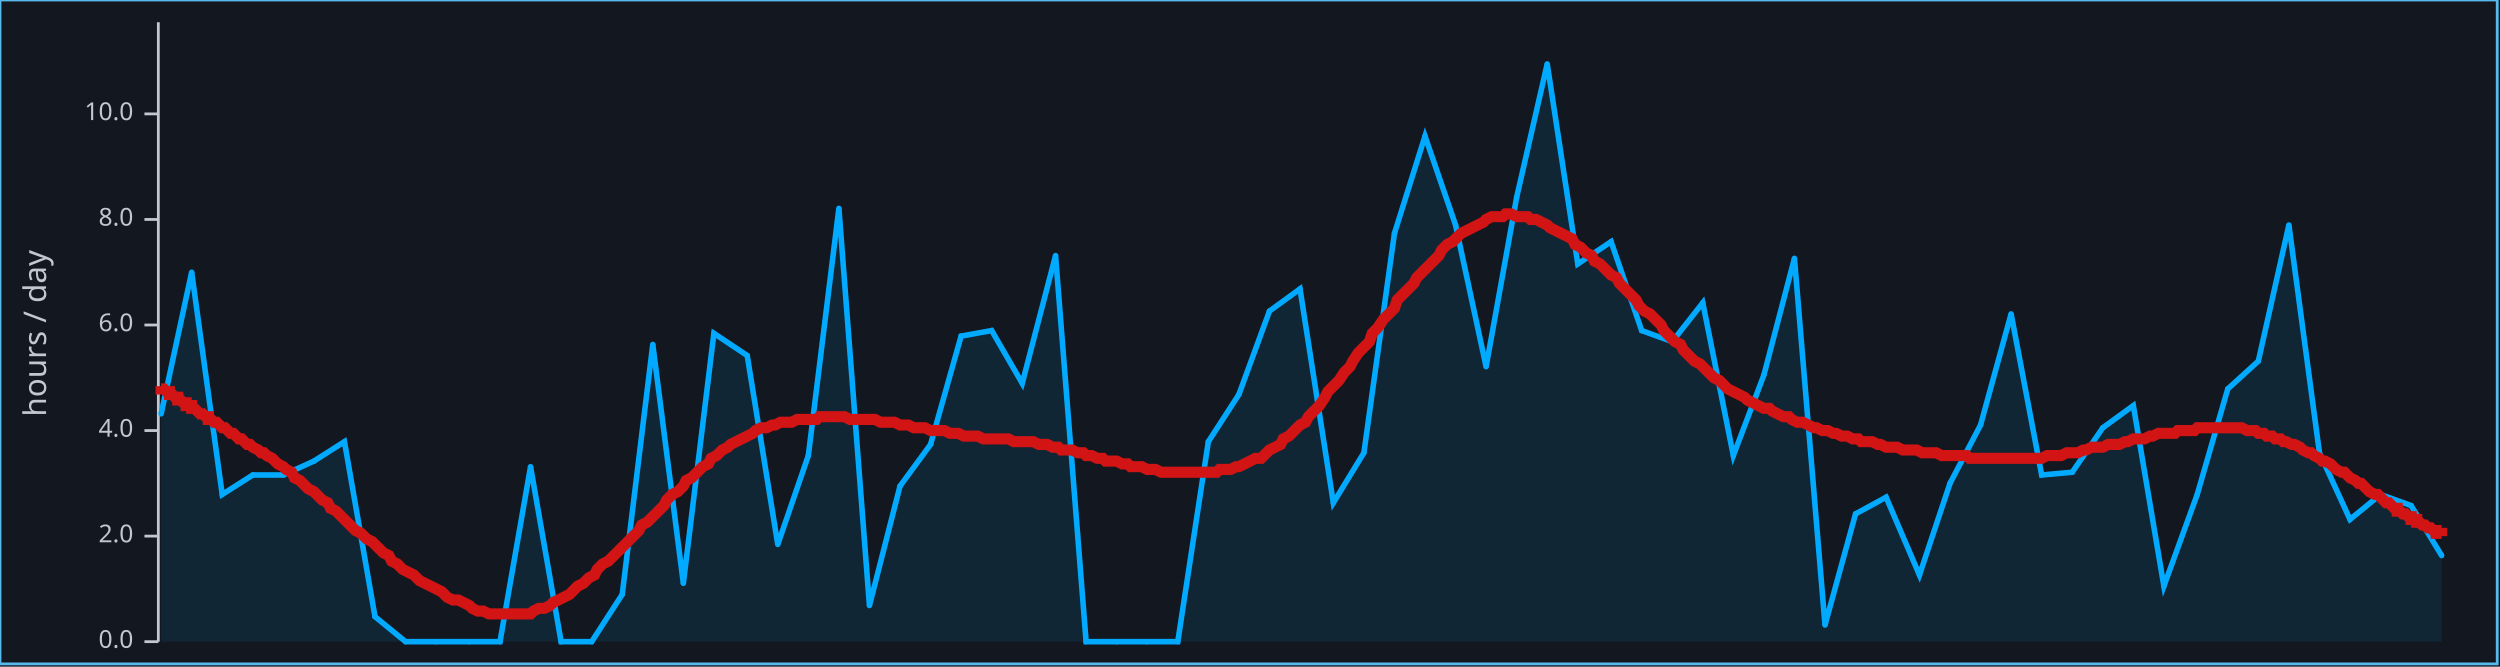
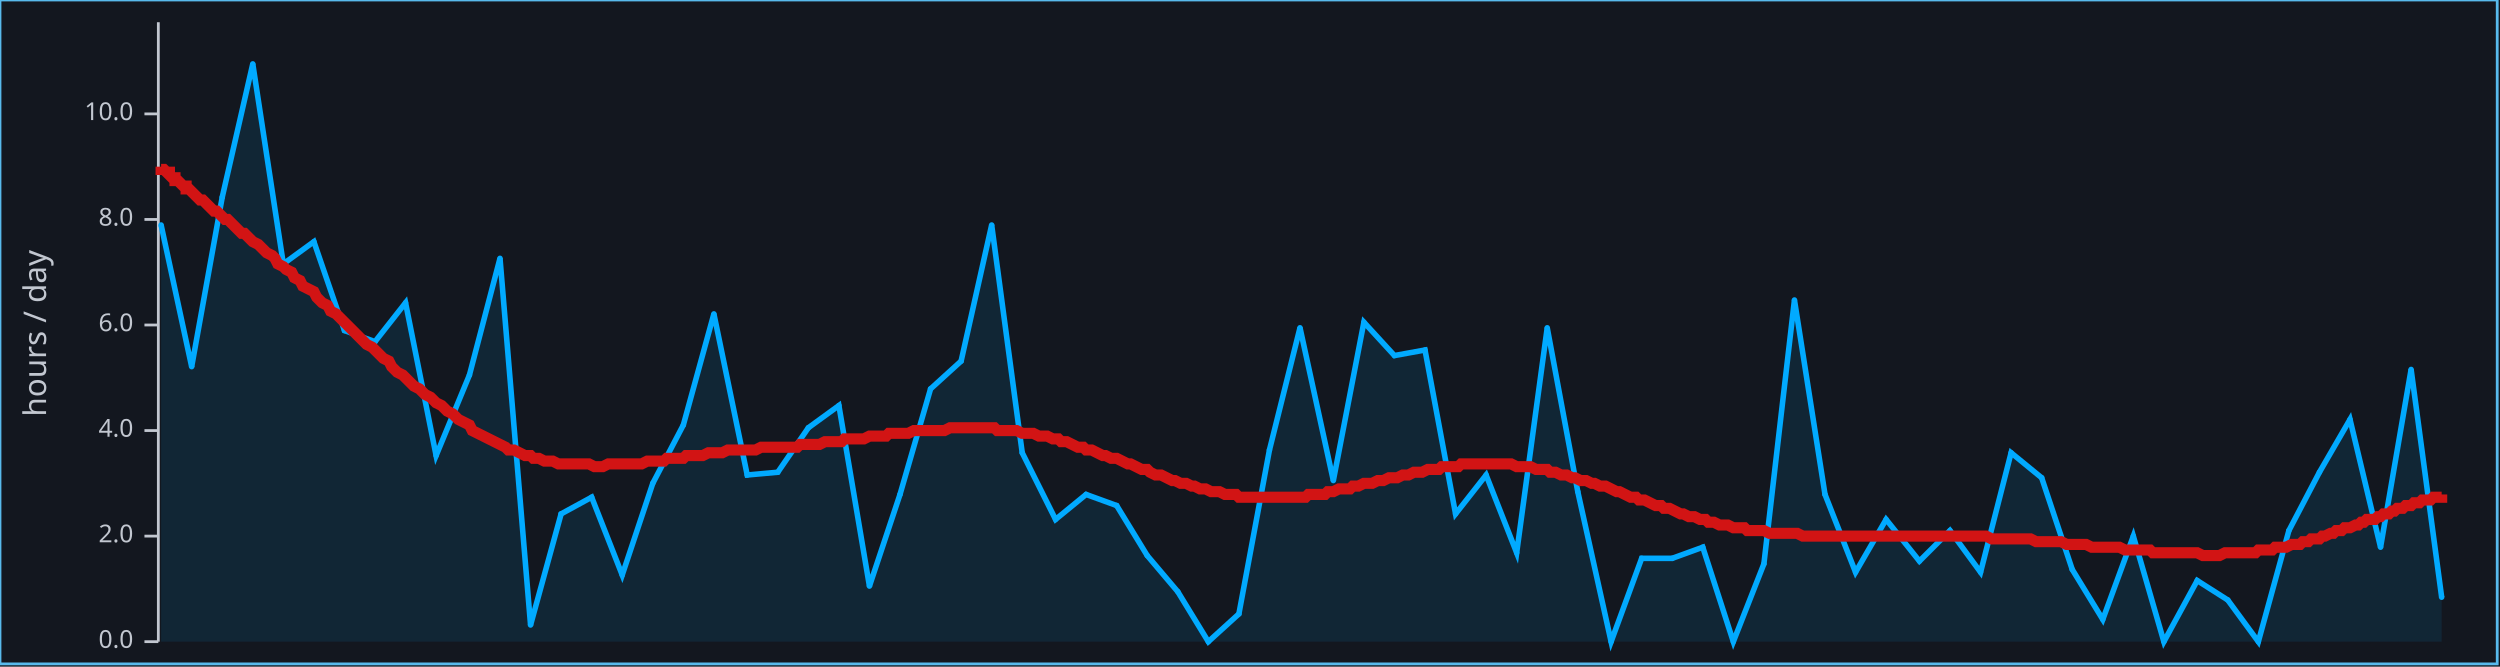
<svg xmlns="http://www.w3.org/2000/svg" width="900" height="240" viewBox="0 0 900 240">
  <rect x="0" y="0" width="900" height="240" opacity="1" fill="#13171F" stroke="none" />
  <rect x="0" y="0" width="899" height="239" opacity="1" fill="none" stroke="#58BAEC" />
  <text x="8" y="120" dy="0.76em" text-anchor="middle" font-family="sans-serif" font-size="11.29" opacity="1" fill="#C2C7D0" transform="rotate(270, 8, 120)">
hours / day
</text>
  <polyline fill="none" opacity="1" stroke="#C2C7D0" stroke-width="1" points="57,8 57,231 " />
  <text x="48" y="231" dy="0.5ex" text-anchor="end" font-family="sans-serif" font-size="8.871" opacity="1" fill="#C2C7D0">
0.0
</text>
  <polyline fill="none" opacity="1" stroke="#C2C7D0" stroke-width="1" points="52,231 57,231 " />
  <text x="48" y="193" dy="0.5ex" text-anchor="end" font-family="sans-serif" font-size="8.871" opacity="1" fill="#C2C7D0">
2.0
</text>
  <polyline fill="none" opacity="1" stroke="#C2C7D0" stroke-width="1" points="52,193 57,193 " />
  <text x="48" y="155" dy="0.5ex" text-anchor="end" font-family="sans-serif" font-size="8.871" opacity="1" fill="#C2C7D0">
4.0
</text>
  <polyline fill="none" opacity="1" stroke="#C2C7D0" stroke-width="1" points="52,155 57,155 " />
  <text x="48" y="117" dy="0.5ex" text-anchor="end" font-family="sans-serif" font-size="8.871" opacity="1" fill="#C2C7D0">
6.0
</text>
  <polyline fill="none" opacity="1" stroke="#C2C7D0" stroke-width="1" points="52,117 57,117 " />
  <text x="48" y="79" dy="0.5ex" text-anchor="end" font-family="sans-serif" font-size="8.871" opacity="1" fill="#C2C7D0">
8.0
</text>
  <polyline fill="none" opacity="1" stroke="#C2C7D0" stroke-width="1" points="52,79 57,79 " />
  <text x="48" y="41" dy="0.5ex" text-anchor="end" font-family="sans-serif" font-size="8.871" opacity="1" fill="#C2C7D0">
10.0
</text>
  <polyline fill="none" opacity="1" stroke="#C2C7D0" stroke-width="1" points="52,41 57,41 " />
-   <polygon opacity="0.1" fill="#01AAFF" points="58,149 69,98 80,178 91,171 102,171 113,166 124,159 135,222 146,231 157,231 169,231 180,231 191,168 202,231 213,231 224,214 235,124 246,210 257,120 269,128 280,196 291,164 302,75 313,218 324,175 335,160 346,121 357,119 368,138 380,92 391,231 402,231 413,231 424,231 435,159 446,142 457,112 468,104 480,181 491,163 502,84 513,49 524,81 535,132 546,71 557,23 568,95 580,87 591,119 602,123 613,109 624,164 635,135 646,93 657,225 668,185 679,179 691,207 702,174 713,153 724,113 735,171 746,170 757,154 768,146 779,211 791,178 802,140 813,130 824,81 835,163 846,187 857,178 868,182 879,200 879,231 58,231 " />
-   <polyline fill="none" opacity="1" stroke="#01AAFF" stroke-width="2" points="58,149 69,98 80,178 91,171 102,171 113,166 124,159 135,222 146,231 157,231 169,231 180,231 191,168 202,231 213,231 224,214 235,124 246,210 257,120 269,128 280,196 291,164 302,75 313,218 324,175 335,160 346,121 357,119 368,138 380,92 391,231 402,231 413,231 424,231 435,159 446,142 457,112 468,104 480,181 491,163 502,84 513,49 524,81 535,132 546,71 557,23 568,95 580,87 591,119 602,123 613,109 624,164 635,135 646,93 657,225 668,185 679,179 691,207 702,174 713,153 724,113 735,171 746,170 757,154 768,146 779,211 791,178 802,140 813,130 824,81 835,163 846,187 857,178 868,182 879,200 " />
-   <circle cx="58" cy="149" r="1" opacity="1" fill="#01AAFF" stroke="none" stroke-width="1" />
-   <circle cx="69" cy="98" r="1" opacity="1" fill="#01AAFF" stroke="none" stroke-width="1" />
-   <circle cx="80" cy="178" r="1" opacity="1" fill="#01AAFF" stroke="none" stroke-width="1" />
-   <circle cx="91" cy="171" r="1" opacity="1" fill="#01AAFF" stroke="none" stroke-width="1" />
-   <circle cx="102" cy="171" r="1" opacity="1" fill="#01AAFF" stroke="none" stroke-width="1" />
-   <circle cx="113" cy="166" r="1" opacity="1" fill="#01AAFF" stroke="none" stroke-width="1" />
-   <circle cx="124" cy="159" r="1" opacity="1" fill="#01AAFF" stroke="none" stroke-width="1" />
-   <circle cx="135" cy="222" r="1" opacity="1" fill="#01AAFF" stroke="none" stroke-width="1" />
-   <circle cx="146" cy="231" r="1" opacity="1" fill="#01AAFF" stroke="none" stroke-width="1" />
-   <circle cx="157" cy="231" r="1" opacity="1" fill="#01AAFF" stroke="none" stroke-width="1" />
-   <circle cx="169" cy="231" r="1" opacity="1" fill="#01AAFF" stroke="none" stroke-width="1" />
-   <circle cx="180" cy="231" r="1" opacity="1" fill="#01AAFF" stroke="none" stroke-width="1" />
-   <circle cx="191" cy="168" r="1" opacity="1" fill="#01AAFF" stroke="none" stroke-width="1" />
-   <circle cx="202" cy="231" r="1" opacity="1" fill="#01AAFF" stroke="none" stroke-width="1" />
-   <circle cx="213" cy="231" r="1" opacity="1" fill="#01AAFF" stroke="none" stroke-width="1" />
-   <circle cx="224" cy="214" r="1" opacity="1" fill="#01AAFF" stroke="none" stroke-width="1" />
-   <circle cx="235" cy="124" r="1" opacity="1" fill="#01AAFF" stroke="none" stroke-width="1" />
-   <circle cx="246" cy="210" r="1" opacity="1" fill="#01AAFF" stroke="none" stroke-width="1" />
-   <circle cx="257" cy="120" r="1" opacity="1" fill="#01AAFF" stroke="none" stroke-width="1" />
-   <circle cx="269" cy="128" r="1" opacity="1" fill="#01AAFF" stroke="none" stroke-width="1" />
-   <circle cx="280" cy="196" r="1" opacity="1" fill="#01AAFF" stroke="none" stroke-width="1" />
-   <circle cx="291" cy="164" r="1" opacity="1" fill="#01AAFF" stroke="none" stroke-width="1" />
-   <circle cx="302" cy="75" r="1" opacity="1" fill="#01AAFF" stroke="none" stroke-width="1" />
-   <circle cx="313" cy="218" r="1" opacity="1" fill="#01AAFF" stroke="none" stroke-width="1" />
-   <circle cx="324" cy="175" r="1" opacity="1" fill="#01AAFF" stroke="none" stroke-width="1" />
-   <circle cx="335" cy="160" r="1" opacity="1" fill="#01AAFF" stroke="none" stroke-width="1" />
-   <circle cx="346" cy="121" r="1" opacity="1" fill="#01AAFF" stroke="none" stroke-width="1" />
-   <circle cx="357" cy="119" r="1" opacity="1" fill="#01AAFF" stroke="none" stroke-width="1" />
-   <circle cx="368" cy="138" r="1" opacity="1" fill="#01AAFF" stroke="none" stroke-width="1" />
-   <circle cx="380" cy="92" r="1" opacity="1" fill="#01AAFF" stroke="none" stroke-width="1" />
-   <circle cx="391" cy="231" r="1" opacity="1" fill="#01AAFF" stroke="none" stroke-width="1" />
-   <circle cx="402" cy="231" r="1" opacity="1" fill="#01AAFF" stroke="none" stroke-width="1" />
-   <circle cx="413" cy="231" r="1" opacity="1" fill="#01AAFF" stroke="none" stroke-width="1" />
-   <circle cx="424" cy="231" r="1" opacity="1" fill="#01AAFF" stroke="none" stroke-width="1" />
-   <circle cx="435" cy="159" r="1" opacity="1" fill="#01AAFF" stroke="none" stroke-width="1" />
-   <circle cx="446" cy="142" r="1" opacity="1" fill="#01AAFF" stroke="none" stroke-width="1" />
-   <circle cx="457" cy="112" r="1" opacity="1" fill="#01AAFF" stroke="none" stroke-width="1" />
-   <circle cx="468" cy="104" r="1" opacity="1" fill="#01AAFF" stroke="none" stroke-width="1" />
-   <circle cx="480" cy="181" r="1" opacity="1" fill="#01AAFF" stroke="none" stroke-width="1" />
-   <circle cx="491" cy="163" r="1" opacity="1" fill="#01AAFF" stroke="none" stroke-width="1" />
-   <circle cx="502" cy="84" r="1" opacity="1" fill="#01AAFF" stroke="none" stroke-width="1" />
-   <circle cx="513" cy="49" r="1" opacity="1" fill="#01AAFF" stroke="none" stroke-width="1" />
-   <circle cx="524" cy="81" r="1" opacity="1" fill="#01AAFF" stroke="none" stroke-width="1" />
-   <circle cx="535" cy="132" r="1" opacity="1" fill="#01AAFF" stroke="none" stroke-width="1" />
-   <circle cx="546" cy="71" r="1" opacity="1" fill="#01AAFF" stroke="none" stroke-width="1" />
-   <circle cx="557" cy="23" r="1" opacity="1" fill="#01AAFF" stroke="none" stroke-width="1" />
-   <circle cx="568" cy="95" r="1" opacity="1" fill="#01AAFF" stroke="none" stroke-width="1" />
-   <circle cx="580" cy="87" r="1" opacity="1" fill="#01AAFF" stroke="none" stroke-width="1" />
-   <circle cx="591" cy="119" r="1" opacity="1" fill="#01AAFF" stroke="none" stroke-width="1" />
-   <circle cx="602" cy="123" r="1" opacity="1" fill="#01AAFF" stroke="none" stroke-width="1" />
-   <circle cx="613" cy="109" r="1" opacity="1" fill="#01AAFF" stroke="none" stroke-width="1" />
-   <circle cx="624" cy="164" r="1" opacity="1" fill="#01AAFF" stroke="none" stroke-width="1" />
-   <circle cx="635" cy="135" r="1" opacity="1" fill="#01AAFF" stroke="none" stroke-width="1" />
-   <circle cx="646" cy="93" r="1" opacity="1" fill="#01AAFF" stroke="none" stroke-width="1" />
-   <circle cx="657" cy="225" r="1" opacity="1" fill="#01AAFF" stroke="none" stroke-width="1" />
-   <circle cx="668" cy="185" r="1" opacity="1" fill="#01AAFF" stroke="none" stroke-width="1" />
-   <circle cx="679" cy="179" r="1" opacity="1" fill="#01AAFF" stroke="none" stroke-width="1" />
-   <circle cx="691" cy="207" r="1" opacity="1" fill="#01AAFF" stroke="none" stroke-width="1" />
-   <circle cx="702" cy="174" r="1" opacity="1" fill="#01AAFF" stroke="none" stroke-width="1" />
-   <circle cx="713" cy="153" r="1" opacity="1" fill="#01AAFF" stroke="none" stroke-width="1" />
-   <circle cx="724" cy="113" r="1" opacity="1" fill="#01AAFF" stroke="none" stroke-width="1" />
-   <circle cx="735" cy="171" r="1" opacity="1" fill="#01AAFF" stroke="none" stroke-width="1" />
-   <circle cx="746" cy="170" r="1" opacity="1" fill="#01AAFF" stroke="none" stroke-width="1" />
-   <circle cx="757" cy="154" r="1" opacity="1" fill="#01AAFF" stroke="none" stroke-width="1" />
-   <circle cx="768" cy="146" r="1" opacity="1" fill="#01AAFF" stroke="none" stroke-width="1" />
-   <circle cx="779" cy="211" r="1" opacity="1" fill="#01AAFF" stroke="none" stroke-width="1" />
-   <circle cx="791" cy="178" r="1" opacity="1" fill="#01AAFF" stroke="none" stroke-width="1" />
-   <circle cx="802" cy="140" r="1" opacity="1" fill="#01AAFF" stroke="none" stroke-width="1" />
-   <circle cx="813" cy="130" r="1" opacity="1" fill="#01AAFF" stroke="none" stroke-width="1" />
-   <circle cx="824" cy="81" r="1" opacity="1" fill="#01AAFF" stroke="none" stroke-width="1" />
-   <circle cx="835" cy="163" r="1" opacity="1" fill="#01AAFF" stroke="none" stroke-width="1" />
-   <circle cx="846" cy="187" r="1" opacity="1" fill="#01AAFF" stroke="none" stroke-width="1" />
-   <circle cx="857" cy="178" r="1" opacity="1" fill="#01AAFF" stroke="none" stroke-width="1" />
-   <circle cx="868" cy="182" r="1" opacity="1" fill="#01AAFF" stroke="none" stroke-width="1" />
-   <circle cx="879" cy="200" r="1" opacity="1" fill="#01AAFF" stroke="none" stroke-width="1" />
-   <polyline fill="none" opacity="1" stroke="#D21414" stroke-width="4" points="58,139 58,140 58,140 59,140 59,140 60,141 60,141 61,141 61,142 61,142 62,142 63,143 63,143 64,143 64,144 65,144 65,144 66,145 67,145 67,146 68,146 69,146 69,147 70,147 71,148 71,148 72,149 73,149 74,150 75,150 75,151 76,151 77,152 78,152 79,153 80,154 81,154 82,155 83,156 84,156 85,157 86,158 87,158 88,159 89,160 90,160 91,161 93,162 94,163 95,163 96,164 98,165 99,166 100,167 102,168 103,169 105,170 106,172 108,173 109,174 111,176 113,177 114,178 116,180 118,181 119,183 121,184 123,186 125,188 126,189 128,191 130,192 132,194 134,195 136,197 138,199 140,200 141,202 143,203 145,205 147,206 149,207 151,209 153,210 155,211 157,212 159,213 161,215 163,216 165,216 167,217 169,218 170,219 172,220 174,220 176,221 178,221 180,221 182,221 183,221 185,221 187,221 189,221 191,221 192,220 194,219 196,219 198,218 199,217 201,216 203,215 205,214 207,212 208,211 210,210 212,208 214,207 215,205 217,203 219,202 221,200 223,198 224,197 226,195 228,193 230,191 231,189 233,188 235,186 237,184 239,182 240,180 242,178 244,177 246,175 247,173 249,172 251,170 253,168 255,167 256,165 258,164 260,162 262,161 263,160 265,159 267,158 269,157 271,156 272,155 274,154 276,154 278,153 279,153 281,152 283,152 285,152 287,151 288,151 290,151 292,151 294,151 295,150 297,150 299,150 301,150 303,150 304,150 306,151 308,151 310,151 311,151 313,151 315,151 317,152 319,152 320,152 322,152 324,153 326,153 327,153 329,154 331,154 333,154 335,155 336,155 338,155 340,155 342,156 343,156 345,156 347,157 349,157 350,157 352,157 354,158 356,158 358,158 359,158 361,158 363,158 365,159 366,159 368,159 370,159 372,159 374,160 375,160 377,160 379,161 381,161 382,162 384,162 386,162 388,163 390,163 391,164 393,164 395,165 397,165 398,166 400,166 402,166 404,167 406,167 407,168 409,168 411,168 413,169 414,169 416,169 418,170 420,170 422,170 423,170 425,170 427,170 429,170 430,170 432,170 434,170 436,170 438,170 439,169 441,169 443,169 445,168 446,168 448,167 450,166 452,165 454,165 455,164 457,162 459,161 461,160 462,158 464,157 466,155 468,153 470,152 471,150 473,148 475,146 477,143 478,141 480,139 482,137 484,134 486,132 487,130 489,127 491,125 493,123 494,120 496,118 498,115 500,113 502,111 503,108 505,106 507,104 509,102 510,100 512,98 514,96 516,94 518,92 519,90 521,88 523,87 525,85 526,84 528,83 530,82 532,81 534,80 535,79 537,78 539,78 541,78 542,77 544,77 546,78 548,78 550,78 551,79 553,79 555,80 557,81 558,82 560,83 562,84 564,85 566,86 567,88 569,89 571,91 573,92 574,94 576,95 578,97 580,99 582,100 583,102 585,104 587,106 589,108 590,110 592,112 594,113 596,115 598,117 599,119 601,121 603,123 605,124 606,126 608,128 610,130 612,131 614,133 615,134 617,136 619,137 621,139 622,140 624,141 626,142 628,143 629,144 631,145 633,146 635,147 637,147 638,148 640,149 642,150 644,150 645,151 647,152 649,152 651,153 653,154 654,154 656,155 658,155 660,156 661,156 663,157 665,157 667,158 669,158 670,159 672,159 674,159 676,160 677,160 679,161 681,161 683,161 685,162 686,162 688,162 690,162 692,163 693,163 695,163 697,163 699,164 701,164 702,164 704,164 706,164 708,164 709,165 711,165 713,165 715,165 717,165 718,165 720,165 722,165 724,165 726,165 727,165 729,165 731,165 733,165 735,165 737,164 738,164 740,164 742,164 744,163 746,163 748,163 750,162 751,162 753,161 755,161 757,161 759,160 761,160 763,160 765,159 766,159 768,158 770,158 772,158 774,157 775,157 777,156 779,156 781,156 783,156 784,155 786,155 788,155 790,155 791,154 793,154 795,154 796,154 798,154 799,154 801,154 803,154 804,154 806,154 807,154 809,155 810,155 812,155 813,156 815,156 816,157 818,157 819,158 821,158 822,159 823,159 825,160 826,160 828,161 829,162 831,163 832,163 833,164 835,165 836,166 837,166 839,167 840,168 841,169 843,170 844,170 845,171 846,172 848,173 849,174 850,174 851,175 852,176 853,177 855,178 856,178 857,179 858,180 859,181 860,181 861,182 862,183 863,183 863,184 864,184 865,185 866,185 867,186 868,186 868,187 869,187 870,187 870,188 871,188 871,188 872,189 873,189 873,189 873,189 874,190 874,190 875,190 875,190 875,190 876,191 876,191 876,191 876,191 877,191 877,191 877,191 877,191 877,192 878,192 878,192 878,192 878,192 878,192 878,192 878,192 878,192 878,192 878,192 878,192 878,192 879,192 879,192 879,192 879,192 879,192 879,192 879,192 879,192 879,192 879,192 879,192 879,192 879,192 879,193 879,193 " />
+   <polygon opacity="0.1" fill="#01AAFF" points="58,81 69,132 80,71 91,23 102,95 113,87 124,119 135,123 146,109 157,164 169,135 180,93 191,225 202,185 213,179 224,207 235,174 246,153 257,113 269,171 280,170 291,154 302,146 313,211 324,178 335,140 346,130 357,81 368,163 380,187 391,178 402,182 413,200 424,213 435,231 446,221 457,162 468,118 480,173 491,116 502,128 513,126 524,185 535,171 546,199 557,118 568,177 580,231 591,201 602,201 613,197 624,231 635,203 646,108 657,178 668,206 679,187 691,202 702,191 713,206 724,163 735,172 746,205 757,223 768,193 779,231 791,209 802,216 813,231 824,191 835,170 846,151 857,197 868,133 879,215 879,231 58,231 " />
+   <polyline fill="none" opacity="1" stroke="#01AAFF" stroke-width="2" points="58,81 69,132 80,71 91,23 102,95 113,87 124,119 135,123 146,109 157,164 169,135 180,93 191,225 202,185 213,179 224,207 235,174 246,153 257,113 269,171 280,170 291,154 302,146 313,211 324,178 335,140 346,130 357,81 368,163 380,187 391,178 402,182 413,200 424,213 435,231 446,221 457,162 468,118 480,173 491,116 502,128 513,126 524,185 535,171 546,199 557,118 568,177 580,231 591,201 602,201 613,197 624,231 635,203 646,108 657,178 668,206 679,187 691,202 702,191 713,206 724,163 735,172 746,205 757,223 768,193 779,231 791,209 802,216 813,231 824,191 835,170 846,151 857,197 868,133 879,215 " />
+   <circle cx="58" cy="81" r="1" opacity="1" fill="#01AAFF" stroke="none" stroke-width="1" />
+   <circle cx="69" cy="132" r="1" opacity="1" fill="#01AAFF" stroke="none" stroke-width="1" />
+   <circle cx="80" cy="71" r="1" opacity="1" fill="#01AAFF" stroke="none" stroke-width="1" />
+   <circle cx="91" cy="23" r="1" opacity="1" fill="#01AAFF" stroke="none" stroke-width="1" />
+   <circle cx="102" cy="95" r="1" opacity="1" fill="#01AAFF" stroke="none" stroke-width="1" />
+   <circle cx="113" cy="87" r="1" opacity="1" fill="#01AAFF" stroke="none" stroke-width="1" />
+   <circle cx="124" cy="119" r="1" opacity="1" fill="#01AAFF" stroke="none" stroke-width="1" />
+   <circle cx="135" cy="123" r="1" opacity="1" fill="#01AAFF" stroke="none" stroke-width="1" />
+   <circle cx="146" cy="109" r="1" opacity="1" fill="#01AAFF" stroke="none" stroke-width="1" />
+   <circle cx="157" cy="164" r="1" opacity="1" fill="#01AAFF" stroke="none" stroke-width="1" />
+   <circle cx="169" cy="135" r="1" opacity="1" fill="#01AAFF" stroke="none" stroke-width="1" />
+   <circle cx="180" cy="93" r="1" opacity="1" fill="#01AAFF" stroke="none" stroke-width="1" />
+   <circle cx="191" cy="225" r="1" opacity="1" fill="#01AAFF" stroke="none" stroke-width="1" />
+   <circle cx="202" cy="185" r="1" opacity="1" fill="#01AAFF" stroke="none" stroke-width="1" />
+   <circle cx="213" cy="179" r="1" opacity="1" fill="#01AAFF" stroke="none" stroke-width="1" />
+   <circle cx="224" cy="207" r="1" opacity="1" fill="#01AAFF" stroke="none" stroke-width="1" />
+   <circle cx="235" cy="174" r="1" opacity="1" fill="#01AAFF" stroke="none" stroke-width="1" />
+   <circle cx="246" cy="153" r="1" opacity="1" fill="#01AAFF" stroke="none" stroke-width="1" />
+   <circle cx="257" cy="113" r="1" opacity="1" fill="#01AAFF" stroke="none" stroke-width="1" />
+   <circle cx="269" cy="171" r="1" opacity="1" fill="#01AAFF" stroke="none" stroke-width="1" />
+   <circle cx="280" cy="170" r="1" opacity="1" fill="#01AAFF" stroke="none" stroke-width="1" />
+   <circle cx="291" cy="154" r="1" opacity="1" fill="#01AAFF" stroke="none" stroke-width="1" />
+   <circle cx="302" cy="146" r="1" opacity="1" fill="#01AAFF" stroke="none" stroke-width="1" />
+   <circle cx="313" cy="211" r="1" opacity="1" fill="#01AAFF" stroke="none" stroke-width="1" />
+   <circle cx="324" cy="178" r="1" opacity="1" fill="#01AAFF" stroke="none" stroke-width="1" />
+   <circle cx="335" cy="140" r="1" opacity="1" fill="#01AAFF" stroke="none" stroke-width="1" />
+   <circle cx="346" cy="130" r="1" opacity="1" fill="#01AAFF" stroke="none" stroke-width="1" />
+   <circle cx="357" cy="81" r="1" opacity="1" fill="#01AAFF" stroke="none" stroke-width="1" />
+   <circle cx="368" cy="163" r="1" opacity="1" fill="#01AAFF" stroke="none" stroke-width="1" />
+   <circle cx="380" cy="187" r="1" opacity="1" fill="#01AAFF" stroke="none" stroke-width="1" />
+   <circle cx="391" cy="178" r="1" opacity="1" fill="#01AAFF" stroke="none" stroke-width="1" />
+   <circle cx="402" cy="182" r="1" opacity="1" fill="#01AAFF" stroke="none" stroke-width="1" />
+   <circle cx="413" cy="200" r="1" opacity="1" fill="#01AAFF" stroke="none" stroke-width="1" />
+   <circle cx="424" cy="213" r="1" opacity="1" fill="#01AAFF" stroke="none" stroke-width="1" />
+   <circle cx="435" cy="231" r="1" opacity="1" fill="#01AAFF" stroke="none" stroke-width="1" />
+   <circle cx="446" cy="221" r="1" opacity="1" fill="#01AAFF" stroke="none" stroke-width="1" />
+   <circle cx="457" cy="162" r="1" opacity="1" fill="#01AAFF" stroke="none" stroke-width="1" />
+   <circle cx="468" cy="118" r="1" opacity="1" fill="#01AAFF" stroke="none" stroke-width="1" />
+   <circle cx="480" cy="173" r="1" opacity="1" fill="#01AAFF" stroke="none" stroke-width="1" />
+   <circle cx="491" cy="116" r="1" opacity="1" fill="#01AAFF" stroke="none" stroke-width="1" />
+   <circle cx="502" cy="128" r="1" opacity="1" fill="#01AAFF" stroke="none" stroke-width="1" />
+   <circle cx="513" cy="126" r="1" opacity="1" fill="#01AAFF" stroke="none" stroke-width="1" />
+   <circle cx="524" cy="185" r="1" opacity="1" fill="#01AAFF" stroke="none" stroke-width="1" />
+   <circle cx="535" cy="171" r="1" opacity="1" fill="#01AAFF" stroke="none" stroke-width="1" />
+   <circle cx="546" cy="199" r="1" opacity="1" fill="#01AAFF" stroke="none" stroke-width="1" />
+   <circle cx="557" cy="118" r="1" opacity="1" fill="#01AAFF" stroke="none" stroke-width="1" />
+   <circle cx="568" cy="177" r="1" opacity="1" fill="#01AAFF" stroke="none" stroke-width="1" />
+   <circle cx="580" cy="231" r="1" opacity="1" fill="#01AAFF" stroke="none" stroke-width="1" />
+   <circle cx="591" cy="201" r="1" opacity="1" fill="#01AAFF" stroke="none" stroke-width="1" />
+   <circle cx="602" cy="201" r="1" opacity="1" fill="#01AAFF" stroke="none" stroke-width="1" />
+   <circle cx="613" cy="197" r="1" opacity="1" fill="#01AAFF" stroke="none" stroke-width="1" />
+   <circle cx="624" cy="231" r="1" opacity="1" fill="#01AAFF" stroke="none" stroke-width="1" />
+   <circle cx="635" cy="203" r="1" opacity="1" fill="#01AAFF" stroke="none" stroke-width="1" />
+   <circle cx="646" cy="108" r="1" opacity="1" fill="#01AAFF" stroke="none" stroke-width="1" />
+   <circle cx="657" cy="178" r="1" opacity="1" fill="#01AAFF" stroke="none" stroke-width="1" />
+   <circle cx="668" cy="206" r="1" opacity="1" fill="#01AAFF" stroke="none" stroke-width="1" />
+   <circle cx="679" cy="187" r="1" opacity="1" fill="#01AAFF" stroke="none" stroke-width="1" />
+   <circle cx="691" cy="202" r="1" opacity="1" fill="#01AAFF" stroke="none" stroke-width="1" />
+   <circle cx="702" cy="191" r="1" opacity="1" fill="#01AAFF" stroke="none" stroke-width="1" />
+   <circle cx="713" cy="206" r="1" opacity="1" fill="#01AAFF" stroke="none" stroke-width="1" />
+   <circle cx="724" cy="163" r="1" opacity="1" fill="#01AAFF" stroke="none" stroke-width="1" />
+   <circle cx="735" cy="172" r="1" opacity="1" fill="#01AAFF" stroke="none" stroke-width="1" />
+   <circle cx="746" cy="205" r="1" opacity="1" fill="#01AAFF" stroke="none" stroke-width="1" />
+   <circle cx="757" cy="223" r="1" opacity="1" fill="#01AAFF" stroke="none" stroke-width="1" />
+   <circle cx="768" cy="193" r="1" opacity="1" fill="#01AAFF" stroke="none" stroke-width="1" />
+   <circle cx="779" cy="231" r="1" opacity="1" fill="#01AAFF" stroke="none" stroke-width="1" />
+   <circle cx="791" cy="209" r="1" opacity="1" fill="#01AAFF" stroke="none" stroke-width="1" />
+   <circle cx="802" cy="216" r="1" opacity="1" fill="#01AAFF" stroke="none" stroke-width="1" />
+   <circle cx="813" cy="231" r="1" opacity="1" fill="#01AAFF" stroke="none" stroke-width="1" />
+   <circle cx="824" cy="191" r="1" opacity="1" fill="#01AAFF" stroke="none" stroke-width="1" />
+   <circle cx="835" cy="170" r="1" opacity="1" fill="#01AAFF" stroke="none" stroke-width="1" />
+   <circle cx="846" cy="151" r="1" opacity="1" fill="#01AAFF" stroke="none" stroke-width="1" />
+   <circle cx="857" cy="197" r="1" opacity="1" fill="#01AAFF" stroke="none" stroke-width="1" />
+   <circle cx="868" cy="133" r="1" opacity="1" fill="#01AAFF" stroke="none" stroke-width="1" />
+   <circle cx="879" cy="215" r="1" opacity="1" fill="#01AAFF" stroke="none" stroke-width="1" />
+   <polyline fill="none" opacity="1" stroke="#D21414" stroke-width="4" points="58,60 58,60 58,61 59,61 59,61 60,62 60,62 61,62 61,63 61,63 62,64 63,64 63,65 64,65 64,65 65,66 65,66 66,67 67,67 67,68 68,68 69,69 69,69 70,70 71,71 71,71 72,72 73,72 74,73 75,74 75,74 76,75 77,76 78,76 79,77 80,78 81,79 82,79 83,80 84,81 85,82 86,83 87,84 88,84 89,85 90,86 91,87 93,88 94,89 95,90 96,91 98,92 99,93 100,95 102,96 103,97 105,98 106,100 108,101 109,103 111,104 113,105 114,107 116,109 118,110 119,112 121,113 123,115 125,117 126,118 128,120 130,122 132,124 134,125 136,127 138,129 140,130 141,132 143,134 145,135 147,137 149,139 151,140 153,142 155,143 157,145 159,146 161,148 163,149 165,151 167,152 169,153 170,155 172,156 174,157 176,158 178,159 180,160 182,161 183,162 185,162 187,163 189,164 191,164 192,165 194,165 196,166 198,166 199,166 201,167 203,167 205,167 207,167 208,167 210,167 212,167 214,168 215,168 217,168 219,167 221,167 223,167 224,167 226,167 228,167 230,167 231,167 233,166 235,166 237,166 239,166 240,165 242,165 244,165 246,165 247,164 249,164 251,164 253,164 255,163 256,163 258,163 260,163 262,162 263,162 265,162 267,162 269,162 271,162 272,162 274,161 276,161 278,161 279,161 281,161 283,161 285,161 287,161 288,160 290,160 292,160 294,160 295,160 297,159 299,159 301,159 303,159 304,158 306,158 308,158 310,158 311,158 313,157 315,157 317,157 319,157 320,156 322,156 324,156 326,156 327,156 329,155 331,155 333,155 335,155 336,155 338,155 340,155 342,154 343,154 345,154 347,154 349,154 350,154 352,154 354,154 356,154 358,154 359,155 361,155 363,155 365,155 366,155 368,156 370,156 372,156 374,157 375,157 377,157 379,158 381,158 382,159 384,159 386,160 388,161 390,161 391,162 393,162 395,163 397,164 398,164 400,165 402,165 404,166 406,167 407,167 409,168 411,169 413,169 414,170 416,171 418,171 420,172 422,173 423,173 425,174 427,174 429,175 430,175 432,176 434,176 436,177 438,177 439,177 441,178 443,178 445,178 446,179 448,179 450,179 452,179 454,179 455,179 457,179 459,179 461,179 462,179 464,179 466,179 468,179 470,179 471,178 473,178 475,178 477,178 478,177 480,177 482,176 484,176 486,176 487,175 489,175 491,174 493,174 494,174 496,173 498,173 500,172 502,172 503,172 505,171 507,171 509,170 510,170 512,170 514,169 516,169 518,169 519,168 521,168 523,168 525,168 526,167 528,167 530,167 532,167 534,167 535,167 537,167 539,167 541,167 542,167 544,167 546,168 548,168 550,168 551,168 553,169 555,169 557,169 558,170 560,170 562,171 564,171 566,172 567,172 569,173 571,173 573,174 574,174 576,175 578,175 580,176 582,177 583,177 585,178 587,179 589,179 590,180 592,180 594,181 596,182 598,182 599,183 601,183 603,184 605,185 606,185 608,186 610,186 612,187 614,187 615,188 617,188 619,189 621,189 622,189 624,190 626,190 628,190 629,191 631,191 633,191 635,191 637,192 638,192 640,192 642,192 644,192 645,192 647,192 649,193 651,193 653,193 654,193 656,193 658,193 660,193 661,193 663,193 665,193 667,193 669,193 670,193 672,193 674,193 676,193 677,193 679,193 681,193 683,193 685,193 686,193 688,193 690,193 692,193 693,193 695,193 697,193 699,193 701,193 702,193 704,193 706,193 708,193 709,193 711,193 713,193 715,193 717,194 718,194 720,194 722,194 724,194 726,194 727,194 729,194 731,194 733,195 735,195 737,195 738,195 740,195 742,195 744,196 746,196 748,196 750,196 751,196 753,197 755,197 757,197 759,197 761,197 763,197 765,198 766,198 768,198 770,198 772,198 774,198 775,199 777,199 779,199 781,199 783,199 784,199 786,199 788,199 790,199 791,199 793,200 795,200 796,200 798,200 799,200 801,199 803,199 804,199 806,199 807,199 809,199 810,199 812,199 813,198 815,198 816,198 818,198 819,197 821,197 822,197 823,197 825,196 826,196 828,196 829,195 831,195 832,194 833,194 835,194 836,193 837,193 839,192 840,192 841,191 843,191 844,190 845,190 846,190 848,189 849,189 850,188 851,188 852,187 853,187 855,187 856,186 857,186 858,185 859,185 860,185 861,184 862,184 863,183 863,183 864,183 865,183 866,182 867,182 868,182 868,182 869,181 870,181 870,181 871,181 871,181 872,180 873,180 873,180 873,180 874,180 874,180 875,180 875,180 875,180 876,179 876,179 876,179 876,179 877,179 877,179 877,179 877,179 877,179 878,179 878,179 878,179 878,179 878,179 878,179 878,179 878,179 878,179 878,179 878,179 878,179 879,179 879,179 879,179 879,179 879,179 879,179 879,179 879,179 879,178 879,178 879,178 879,178 879,178 879,178 879,178 " />
</svg>
